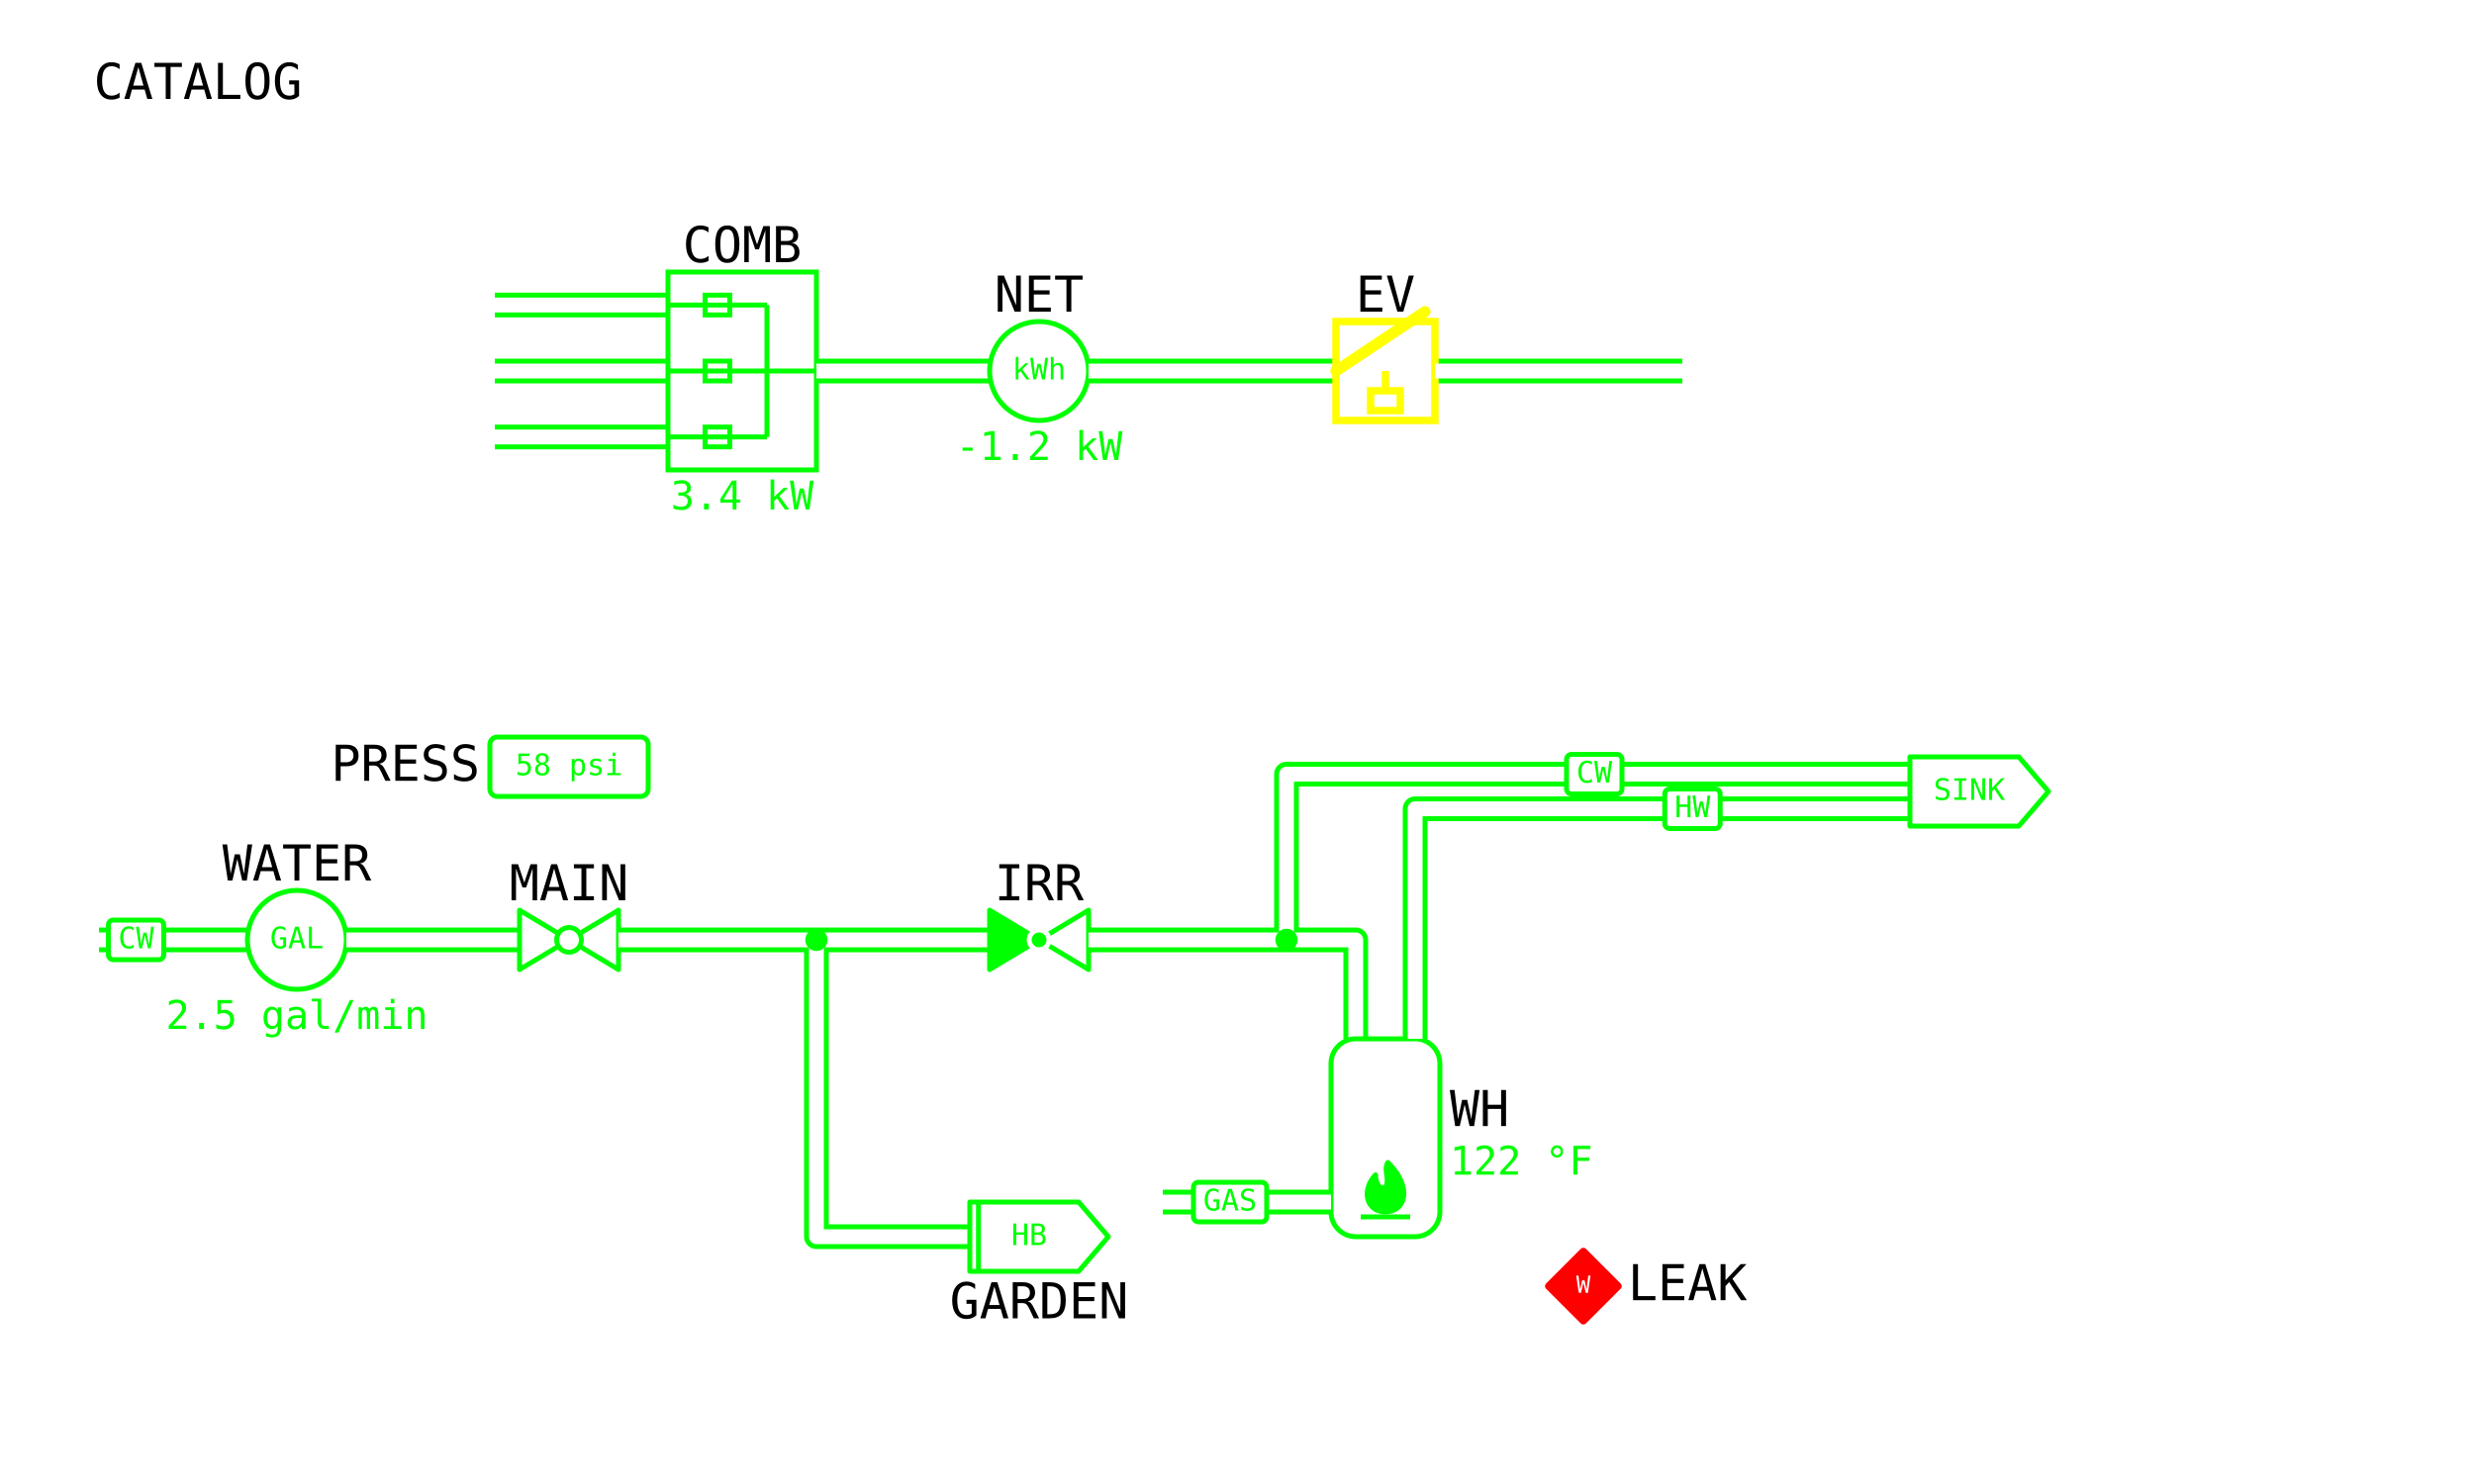
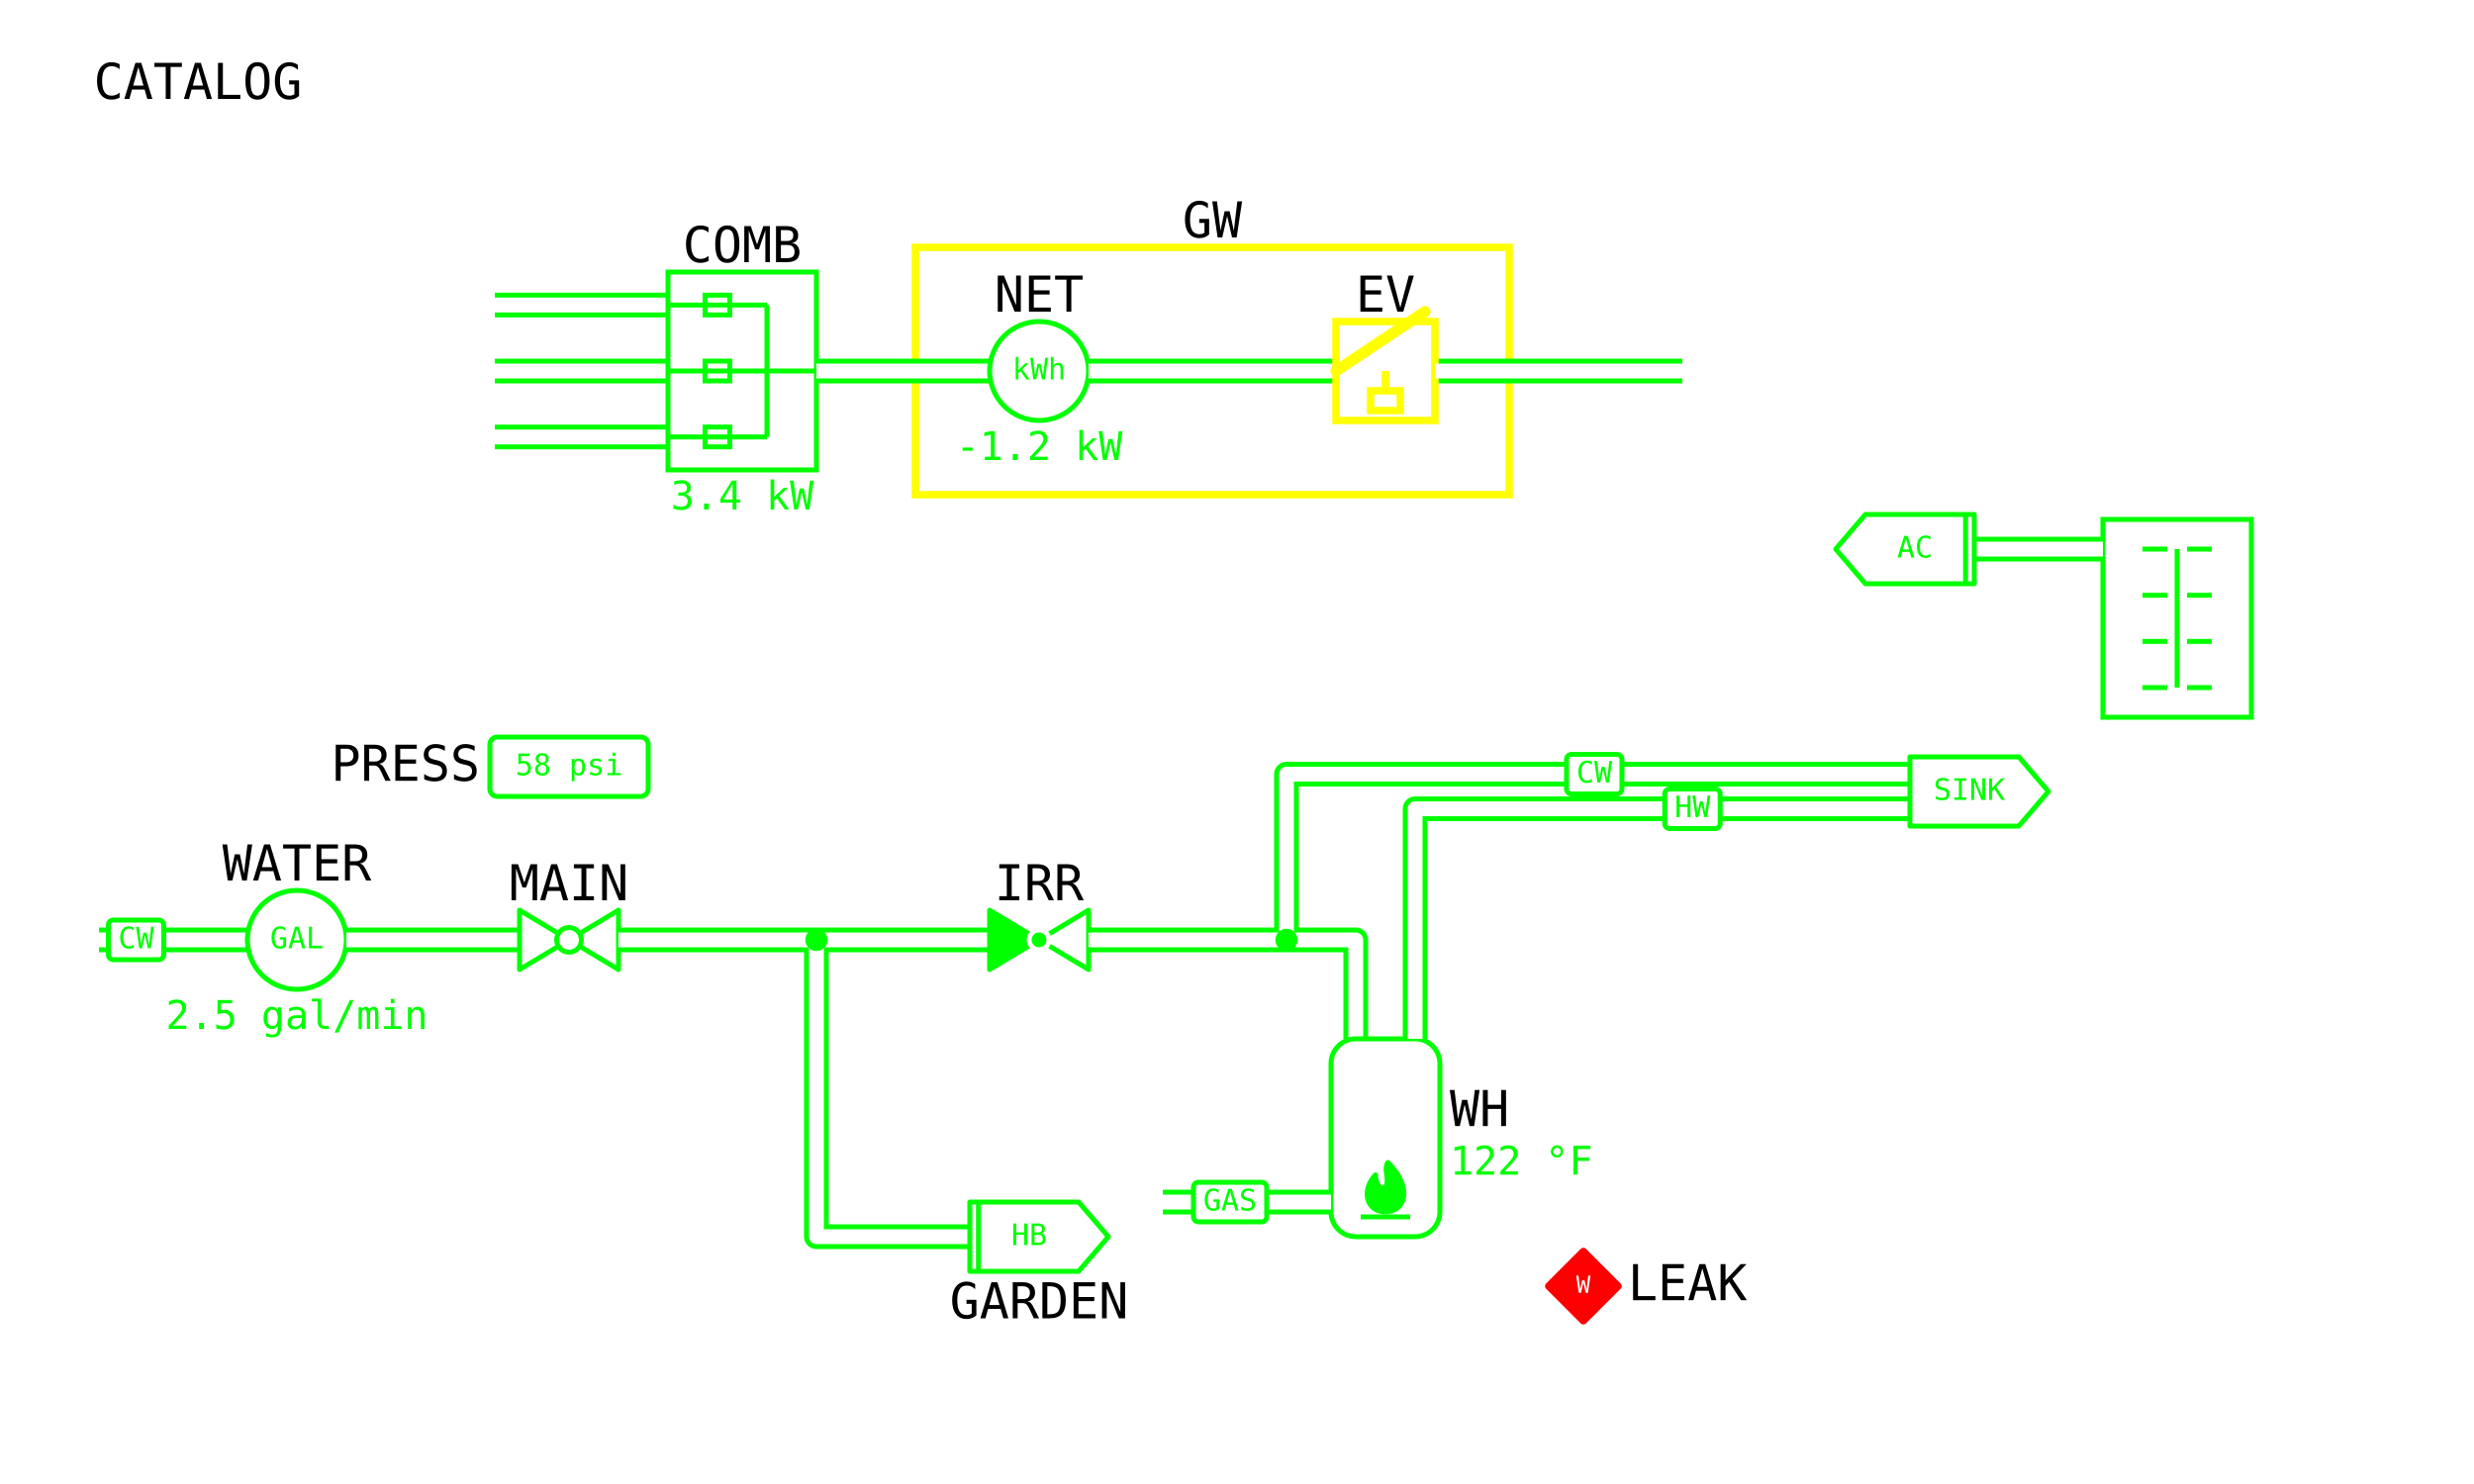
<svg xmlns="http://www.w3.org/2000/svg" viewBox="0 0 1000 600" width="1280" height="768" data-page="catalog" data-theme="eink_color">
  <rect x="0" y="0" width="1000" height="600" fill="#ffffff" />
+   <g id="cabinet">
+     <rect x="370" y="100" width="240" height="100" fill="none" stroke="#ffff00" stroke-width="3" />
+     <text x="490" y="96" text-anchor="middle" font-family="DejaVu Sans Mono, monospace" font-size="20" fill="#000000">GW</text>
+   </g>
  <g id="casings">
    <g data-for="branch_a">
      <polyline points="200,123.33 200,123.33 270,123.33" fill="none" stroke="#00ff00" stroke-width="10" stroke-linejoin="round" />
    </g>
    <g data-for="branch_b">
      <polyline points="200,150 270,150" fill="none" stroke="#00ff00" stroke-width="10" stroke-linejoin="round" />
    </g>
    <g data-for="branch_c">
      <polyline points="200,176.67 200,176.67 270,176.67" fill="none" stroke="#00ff00" stroke-width="10" stroke-linejoin="round" />
    </g>
    <g data-for="to_meter">
      <polyline points="330,150 400,150" fill="none" stroke="#00ff00" stroke-width="10" stroke-linejoin="round" />
    </g>
    <g data-for="to_circuit">
      <polyline points="440,150 540,150" fill="none" stroke="#00ff00" stroke-width="10" stroke-linejoin="round" />
    </g>
    <g data-for="to_load">
      <polyline points="580,150 680,150" fill="none" stroke="#00ff00" stroke-width="10" stroke-linejoin="round" />
+     </g>
+     <g data-for="to_condenser">
+       <polyline points="850,222 798,222" fill="none" stroke="#00ff00" stroke-width="10" stroke-linejoin="round" />
    </g>
    <g data-for="service">
      <polyline points="40,380 100,380" fill="none" stroke="#00ff00" stroke-width="10" stroke-linejoin="round" />
    </g>
    <g data-for="to_main">
      <polyline points="140,380 210,380" fill="none" stroke="#00ff00" stroke-width="10" stroke-linejoin="round" />
    </g>
    <g data-for="to_branch">
      <polyline points="250,380 330,380" fill="none" stroke="#00ff00" stroke-width="10" stroke-linejoin="round" />
    </g>
    <g data-for="to_irrigation">
      <polyline points="330,380 400,380" fill="none" stroke="#00ff00" stroke-width="10" stroke-linejoin="round" />
    </g>
    <g data-for="to_tee">
      <polyline points="440,380 520,380" fill="none" stroke="#00ff00" stroke-width="10" stroke-linejoin="round" />
    </g>
    <g data-for="to_heater">
      <polyline points="520,380 548,380 548,420" fill="none" stroke="#00ff00" stroke-width="10" stroke-linejoin="round" />
    </g>
    <g data-for="to_sink">
      <polyline points="520,380 520,313 772,313" fill="none" stroke="#00ff00" stroke-width="10" stroke-linejoin="round" />
    </g>
    <g data-for="gas">
      <polyline points="470,486 538,486" fill="none" stroke="#00ff00" stroke-width="10" stroke-linejoin="round" />
    </g>
    <g data-for="hot">
      <polyline points="572,420 572,327 772,327" fill="none" stroke="#00ff00" stroke-width="10" stroke-linejoin="round" />
    </g>
    <g data-for="to_garden">
      <polyline points="330,380 330,500 392,500" fill="none" stroke="#00ff00" stroke-width="10" stroke-linejoin="round" />
    </g>
  </g>
  <g id="title">
    <text x="80" y="40" text-anchor="middle" font-family="DejaVu Sans Mono, monospace" font-size="20" fill="#000000">CATALOG</text>
  </g>
  <g id="branch_a">
    <polyline points="200,123.33 200,123.33 270,123.33" fill="none" stroke="#ffffff" stroke-width="6" stroke-linejoin="round" />
  </g>
  <g id="branch_b">
    <polyline points="200,150 270,150" fill="none" stroke="#ffffff" stroke-width="6" stroke-linejoin="round" />
  </g>
  <g id="branch_c">
    <polyline points="200,176.67 200,176.67 270,176.67" fill="none" stroke="#ffffff" stroke-width="6" stroke-linejoin="round" />
  </g>
  <g id="combiner">
    <rect x="270" y="110" width="60" height="80" fill="none" stroke="#00ff00" stroke-width="2" />
    <line x1="270" y1="123.33" x2="310" y2="123.33" stroke="#00ff00" stroke-width="2" />
    <rect x="285" y="119.33" width="10" height="8" fill="none" stroke="#00ff00" stroke-width="2" />
    <line x1="270" y1="150" x2="310" y2="150" stroke="#00ff00" stroke-width="2" />
    <rect x="285" y="146" width="10" height="8" fill="none" stroke="#00ff00" stroke-width="2" />
    <line x1="270" y1="176.67" x2="310" y2="176.67" stroke="#00ff00" stroke-width="2" />
    <rect x="285" y="172.67" width="10" height="8" fill="none" stroke="#00ff00" stroke-width="2" />
    <line x1="310" y1="123.33" x2="310" y2="176.67" stroke="#00ff00" stroke-width="2" />
    <line x1="310" y1="150" x2="330" y2="150" stroke="#00ff00" stroke-width="2" />
    <text x="300" y="106" text-anchor="middle" font-family="DejaVu Sans Mono, monospace" font-size="20" fill="#000000">COMB</text>
    <text x="300" y="206" text-anchor="middle" font-family="DejaVu Sans Mono, monospace" font-size="16" fill="#00ff00">3.4 kW</text>
  </g>
  <g id="to_meter">
    <polyline points="330,150 400,150" fill="none" stroke="#ffffff" stroke-width="6" stroke-linejoin="round" />
  </g>
  <g id="net_meter">
    <circle cx="420" cy="150" r="20" fill="none" stroke="#00ff00" stroke-width="2" />
    <text x="420" y="150" text-anchor="middle" dominant-baseline="middle" font-family="DejaVu Sans Mono, monospace" font-size="12" fill="#00ff00">kWh</text>
    <text x="420" y="126" text-anchor="middle" font-family="DejaVu Sans Mono, monospace" font-size="20" fill="#000000">NET</text>
    <text x="420" y="186" text-anchor="middle" font-family="DejaVu Sans Mono, monospace" font-size="16" fill="#00ff00">-1.2 kW</text>
  </g>
  <g id="to_circuit">
    <polyline points="440,150 540,150" fill="none" stroke="#ffffff" stroke-width="6" stroke-linejoin="round" />
  </g>
  <g id="ev_circuit">
    <g>
      <rect x="540" y="130" width="40" height="40" fill="none" stroke="#ffff00" stroke-width="3" />
      <line x1="540" y1="150" x2="576" y2="126" stroke="#ffff00" stroke-width="4.5" stroke-linecap="round" />
      <line x1="560" y1="150" x2="560" y2="158" stroke="#ffff00" stroke-width="3" />
      <rect x="554" y="158" width="12" height="8" fill="none" stroke="#ffff00" stroke-width="3" />
    </g>
    <text x="560" y="126" text-anchor="middle" font-family="DejaVu Sans Mono, monospace" font-size="20" fill="#000000">EV</text>
  </g>
  <g id="to_load">
    <polyline points="580,150 680,150" fill="none" stroke="#ffffff" stroke-width="6" stroke-linejoin="round" />
  </g>
+   <g id="panel">
+     <rect x="850" y="210" width="60" height="80" fill="none" stroke="#00ff00" stroke-width="2" />
+     <line x1="880" y1="222" x2="880" y2="278" stroke="#00ff00" stroke-width="2" />
+     <line x1="866" y1="222" x2="876" y2="222" stroke="#00ff00" stroke-width="2" />
+     <line x1="884" y1="222" x2="894" y2="222" stroke="#00ff00" stroke-width="2" />
+     <line x1="866" y1="240.67" x2="876" y2="240.67" stroke="#00ff00" stroke-width="2" />
+     <line x1="884" y1="240.67" x2="894" y2="240.67" stroke="#00ff00" stroke-width="2" />
+     <line x1="866" y1="259.33" x2="876" y2="259.33" stroke="#00ff00" stroke-width="2" />
+     <line x1="884" y1="259.33" x2="894" y2="259.33" stroke="#00ff00" stroke-width="2" />
+     <line x1="866" y1="278" x2="876" y2="278" stroke="#00ff00" stroke-width="2" />
+     <line x1="884" y1="278" x2="894" y2="278" stroke="#00ff00" stroke-width="2" />
+   </g>
+   <g id="to_condenser">
+     <polyline points="850,222 798,222" fill="none" stroke="#ffffff" stroke-width="6" stroke-linejoin="round" />
+   </g>
+   <g id="condenser">
+     <polygon points="798,208 754,208 742,222 754,236 798,236" fill="none" stroke-linejoin="round" stroke="#00ff00" stroke-width="2" />
+     <line x1="794.5" y1="208" x2="794.5" y2="236" stroke="#00ff00" stroke-width="2" />
+     <text x="774" y="222" text-anchor="middle" dominant-baseline="middle" font-family="DejaVu Sans Mono, monospace" font-size="12" fill="#00ff00">AC</text>
+   </g>
  <g id="service">
    <polyline points="40,380 100,380" fill="none" stroke="#ffffff" stroke-width="6" stroke-linejoin="round" />
    <rect x="43.8" y="372" width="22.4" height="16" rx="2" fill="#ffffff" stroke="#00ff00" stroke-width="2" />
    <text x="55" y="380" text-anchor="middle" dominant-baseline="middle" font-family="DejaVu Sans Mono, monospace" font-size="12" fill="#00ff00">CW</text>
  </g>
  <g id="water_meter">
    <circle cx="120" cy="380" r="20" fill="none" stroke="#00ff00" stroke-width="2" />
    <text x="120" y="380" text-anchor="middle" dominant-baseline="middle" font-family="DejaVu Sans Mono, monospace" font-size="12" fill="#00ff00">GAL</text>
    <text x="120" y="356" text-anchor="middle" font-family="DejaVu Sans Mono, monospace" font-size="20" fill="#000000">WATER</text>
    <text x="120" y="416" text-anchor="middle" font-family="DejaVu Sans Mono, monospace" font-size="16" fill="#00ff00">2.5 gal/min</text>
  </g>
  <g id="to_main">
    <polyline points="140,380 210,380" fill="none" stroke="#ffffff" stroke-width="6" stroke-linejoin="round" />
  </g>
  <g id="main_valve">
    <g>
      <polygon points="210,368 210,392 230,380" fill="none" stroke-linejoin="round" stroke="#00ff00" stroke-width="2" />
      <polygon points="250,368 250,392 230,380" fill="none" stroke-linejoin="round" stroke="#00ff00" stroke-width="2" />
      <circle cx="230" cy="380" r="5" fill="#ffffff" stroke="#00ff00" stroke-width="2" />
    </g>
    <text x="230" y="364" text-anchor="middle" font-family="DejaVu Sans Mono, monospace" font-size="20" fill="#000000">MAIN</text>
  </g>
  <g id="to_branch">
    <polyline points="250,380 330,380" fill="none" stroke="#ffffff" stroke-width="6" stroke-linejoin="round" />
  </g>
  <g id="to_irrigation">
    <polyline points="330,380 400,380" fill="none" stroke="#ffffff" stroke-width="6" stroke-linejoin="round" />
  </g>
  <g id="irrigation">
    <g>
      <polygon points="400,368 400,392 420,380" fill="#00ff00" stroke-linejoin="round" stroke="#00ff00" stroke-width="2" />
      <polygon points="440,368 440,392 420,380" fill="none" stroke-linejoin="round" stroke="#00ff00" stroke-width="2" />
      <circle cx="420" cy="380" r="4" fill="#00ff00" stroke="#ffffff" stroke-width="2" />
    </g>
    <text x="420" y="364" text-anchor="middle" font-family="DejaVu Sans Mono, monospace" font-size="20" fill="#000000">IRR</text>
  </g>
  <g id="to_tee">
    <polyline points="440,380 520,380" fill="none" stroke="#ffffff" stroke-width="6" stroke-linejoin="round" />
  </g>
  <g id="to_heater">
    <polyline points="520,380 548,380 548,420" fill="none" stroke="#ffffff" stroke-width="6" stroke-linejoin="round" />
  </g>
  <g id="to_sink">
    <polyline points="520,380 520,313 772,313" fill="none" stroke="#ffffff" stroke-width="6" stroke-linejoin="round" />
    <rect x="633.2" y="305" width="22.4" height="16" rx="2" fill="#ffffff" stroke="#00ff00" stroke-width="2" />
    <text x="644.4" y="313" text-anchor="middle" dominant-baseline="middle" font-family="DejaVu Sans Mono, monospace" font-size="12" fill="#00ff00">CW</text>
  </g>
  <g id="heater">
    <rect x="538" y="420" width="44" height="80" rx="10" fill="none" stroke="#00ff00" stroke-width="2" />
    <path d="M561 470 C569 478 569 486 564 489 Q560 491 556 489 C551 486 552 479 556 475 C556 479 558 481 560 480 C562 477 559 473 561 470 Z" fill="#00ff00" stroke-linejoin="round" stroke="#00ff00" stroke-width="2" />
    <line x1="550" y1="492" x2="570" y2="492" stroke="#00ff00" stroke-width="2" />
    <text x="586" y="449.6" text-anchor="start" dominant-baseline="middle" font-family="DejaVu Sans Mono, monospace" font-size="20" fill="#000000">WH</text>
    <text x="586" y="470.4" text-anchor="start" dominant-baseline="middle" font-family="DejaVu Sans Mono, monospace" font-size="16" fill="#00ff00">122 °F</text>
  </g>
  <g id="gas">
    <polyline points="470,486 538,486" fill="none" stroke="#ffffff" stroke-width="6" stroke-linejoin="round" />
    <rect x="482.4" y="478" width="29.6" height="16" rx="2" fill="#ffffff" stroke="#00ff00" stroke-width="2" />
    <text x="497.2" y="486" text-anchor="middle" dominant-baseline="middle" font-family="DejaVu Sans Mono, monospace" font-size="12" fill="#00ff00">GAS</text>
  </g>
  <g id="hot">
    <polyline points="572,420 572,327 772,327" fill="none" stroke="#ffffff" stroke-width="6" stroke-linejoin="round" />
    <rect x="672.9" y="319" width="22.4" height="16" rx="2" fill="#ffffff" stroke="#00ff00" stroke-width="2" />
    <text x="684.1" y="327" text-anchor="middle" dominant-baseline="middle" font-family="DejaVu Sans Mono, monospace" font-size="12" fill="#00ff00">HW</text>
  </g>
  <g id="to_garden">
    <polyline points="330,380 330,500 392,500" fill="none" stroke="#ffffff" stroke-width="6" stroke-linejoin="round" />
  </g>
  <g id="garden">
    <polygon points="392,486 436,486 448,500 436,514 392,514" fill="none" stroke-linejoin="round" stroke="#00ff00" stroke-width="2" />
    <line x1="395.5" y1="486" x2="395.5" y2="514" stroke="#00ff00" stroke-width="2" />
    <text x="416" y="500" text-anchor="middle" dominant-baseline="middle" font-family="DejaVu Sans Mono, monospace" font-size="12" fill="#00ff00">HB</text>
    <text x="420" y="533" text-anchor="middle" font-family="DejaVu Sans Mono, monospace" font-size="20" fill="#000000">GARDEN</text>
  </g>
  <g id="sink">
    <polygon points="772,306 816,306 828,320 816,334 772,334" fill="none" stroke-linejoin="round" stroke="#00ff00" stroke-width="2" />
    <text x="796" y="320" text-anchor="middle" dominant-baseline="middle" font-family="DejaVu Sans Mono, monospace" font-size="12" fill="#00ff00">SINK</text>
  </g>
  <g id="pressure">
    <rect x="198" y="298" width="64" height="24" rx="3" fill="none" stroke="#00ff00" stroke-width="2" />
    <text x="230" y="310" text-anchor="middle" dominant-baseline="middle" font-family="DejaVu Sans Mono, monospace" font-size="12" fill="#00ff00">58 psi</text>
    <text x="194" y="310" text-anchor="end" dominant-baseline="middle" font-family="DejaVu Sans Mono, monospace" font-size="20" fill="#000000">PRESS</text>
  </g>
  <g id="leak_basement">
    <polygon points="640,506 654,520 640,534 626,520" fill="#ff0000" stroke-linejoin="round" stroke="#ff0000" stroke-width="3" />
    <text x="640" y="520" text-anchor="middle" dominant-baseline="middle" font-family="DejaVu Sans Mono, monospace" font-size="9.6" fill="#ffffff">W</text>
    <text x="658" y="520" text-anchor="start" dominant-baseline="middle" font-family="DejaVu Sans Mono, monospace" font-size="20" fill="#000000">LEAK</text>
  </g>
  <g id="branch">
    <circle cx="330" cy="380" r="4.5" fill="#00ff00" />
  </g>
  <g id="tee">
    <circle cx="520" cy="380" r="4.5" fill="#00ff00" />
  </g>
</svg>
